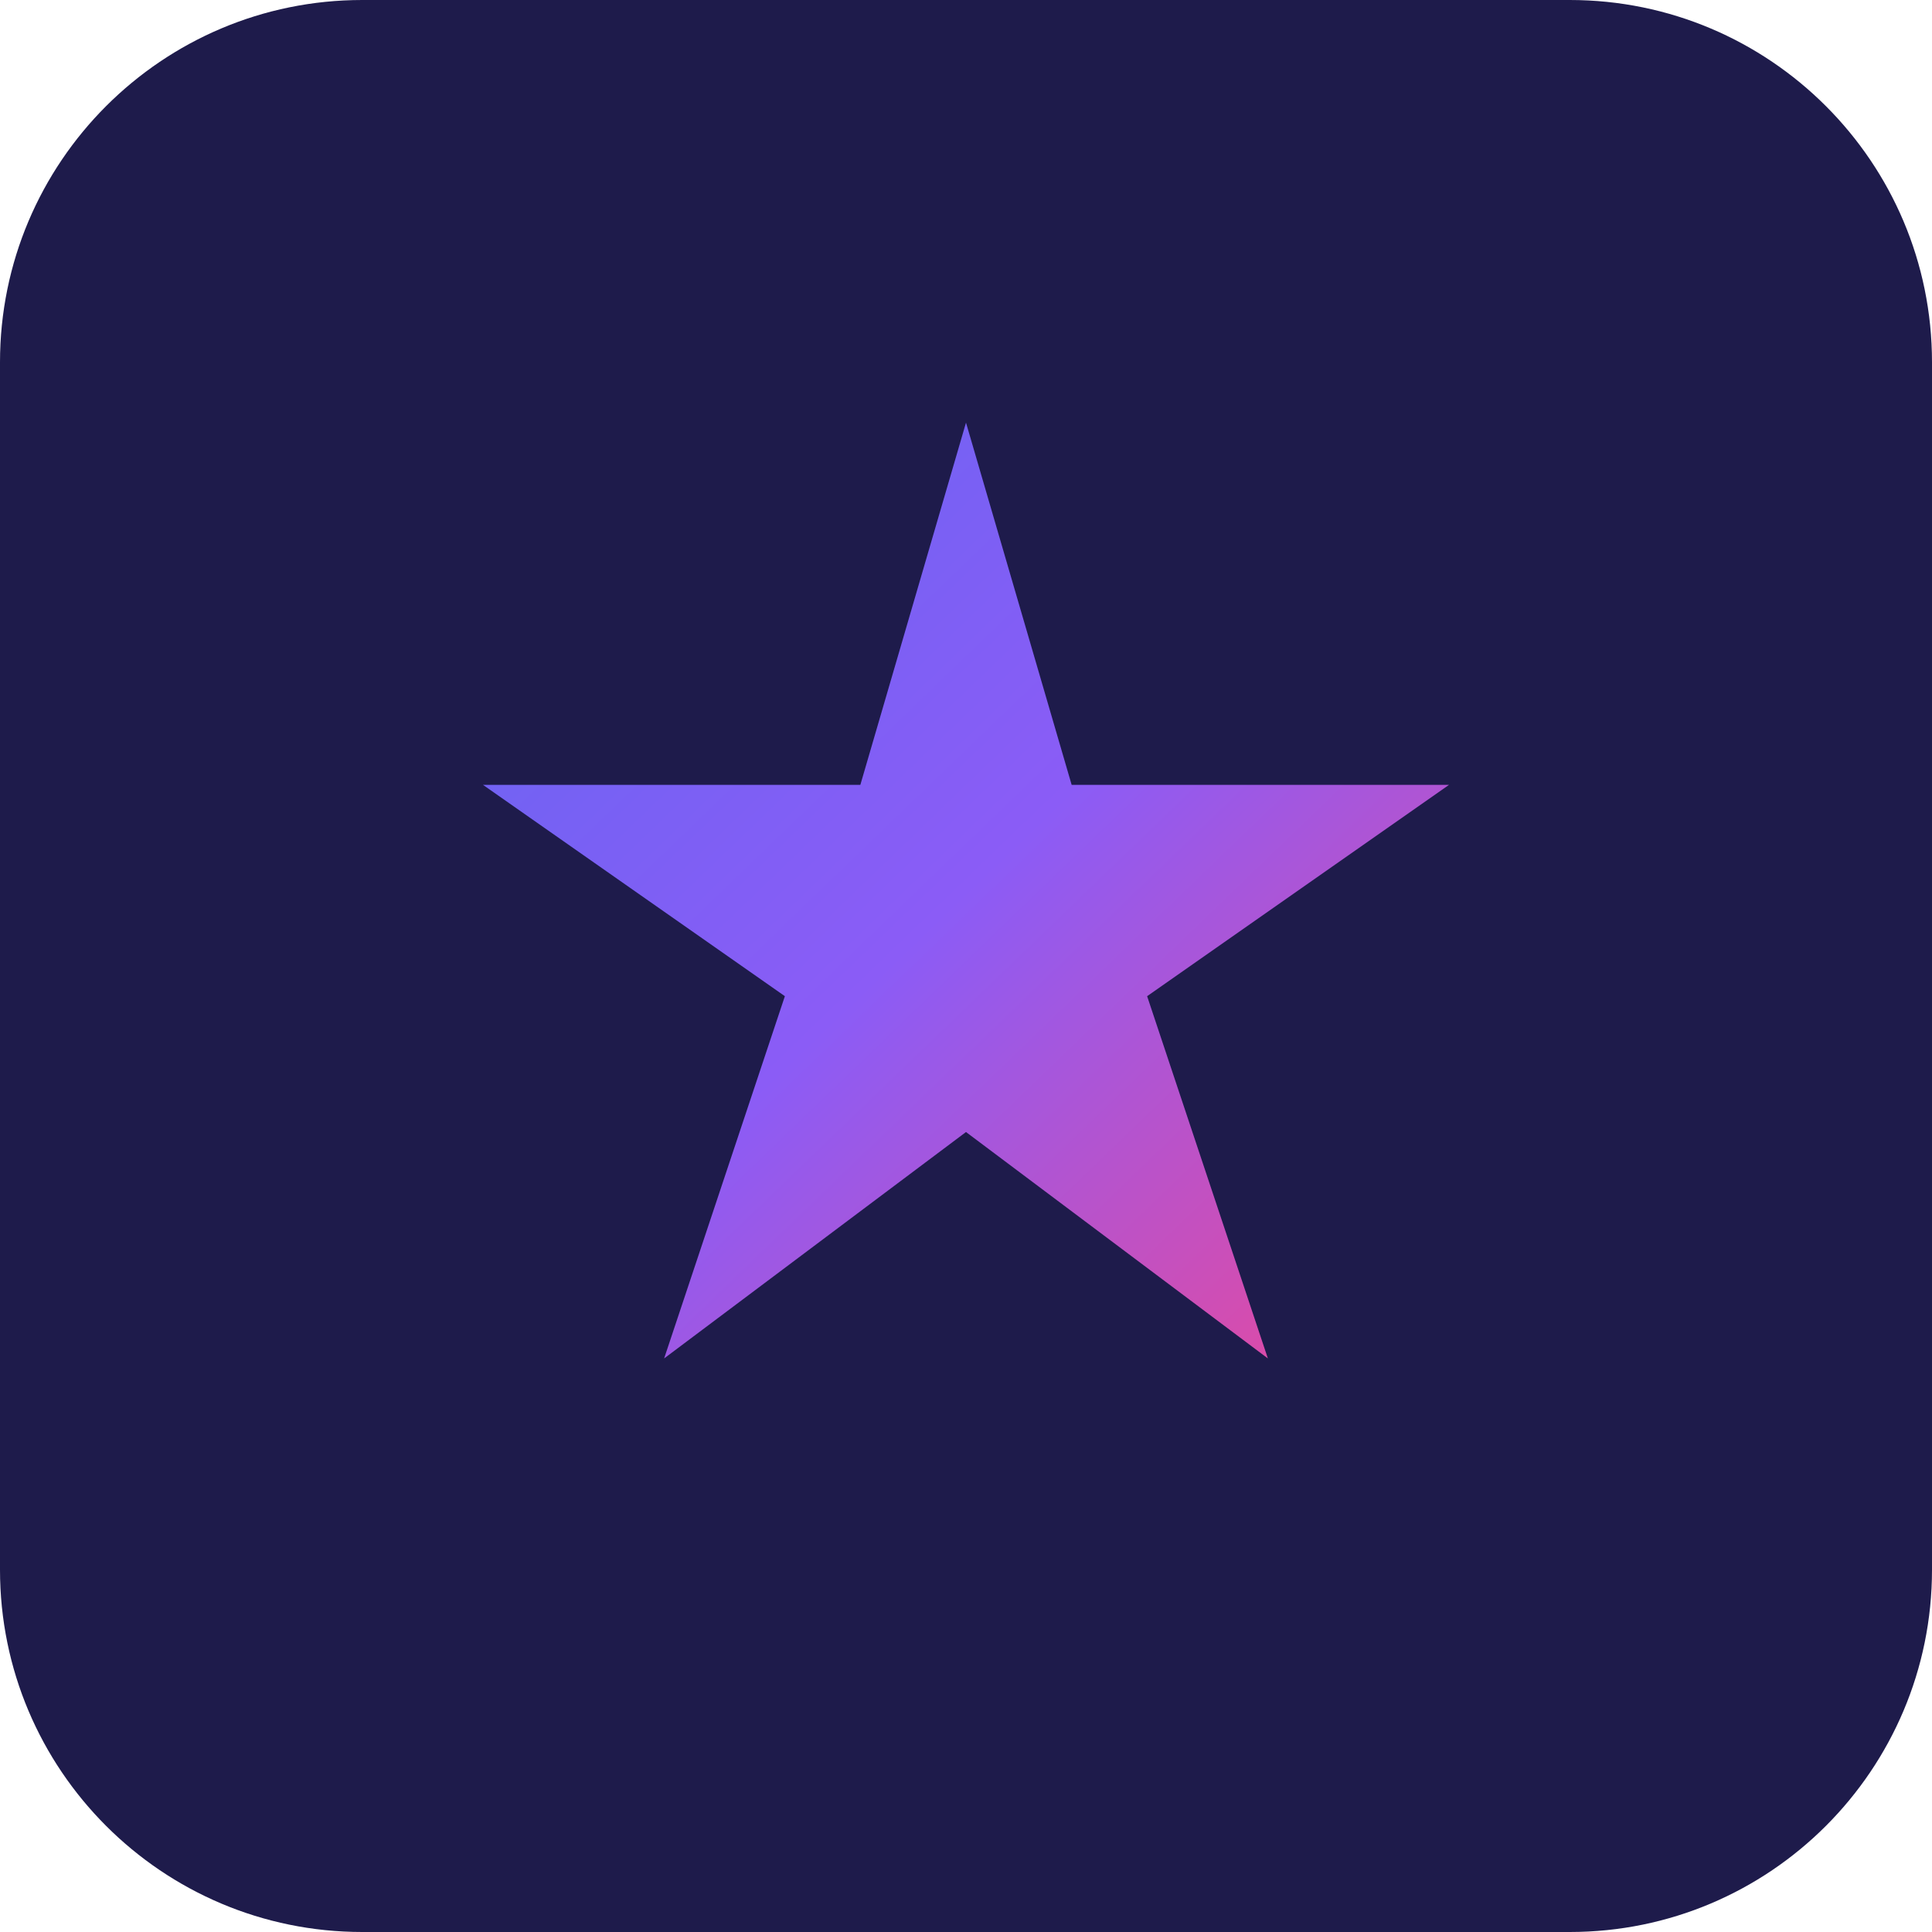
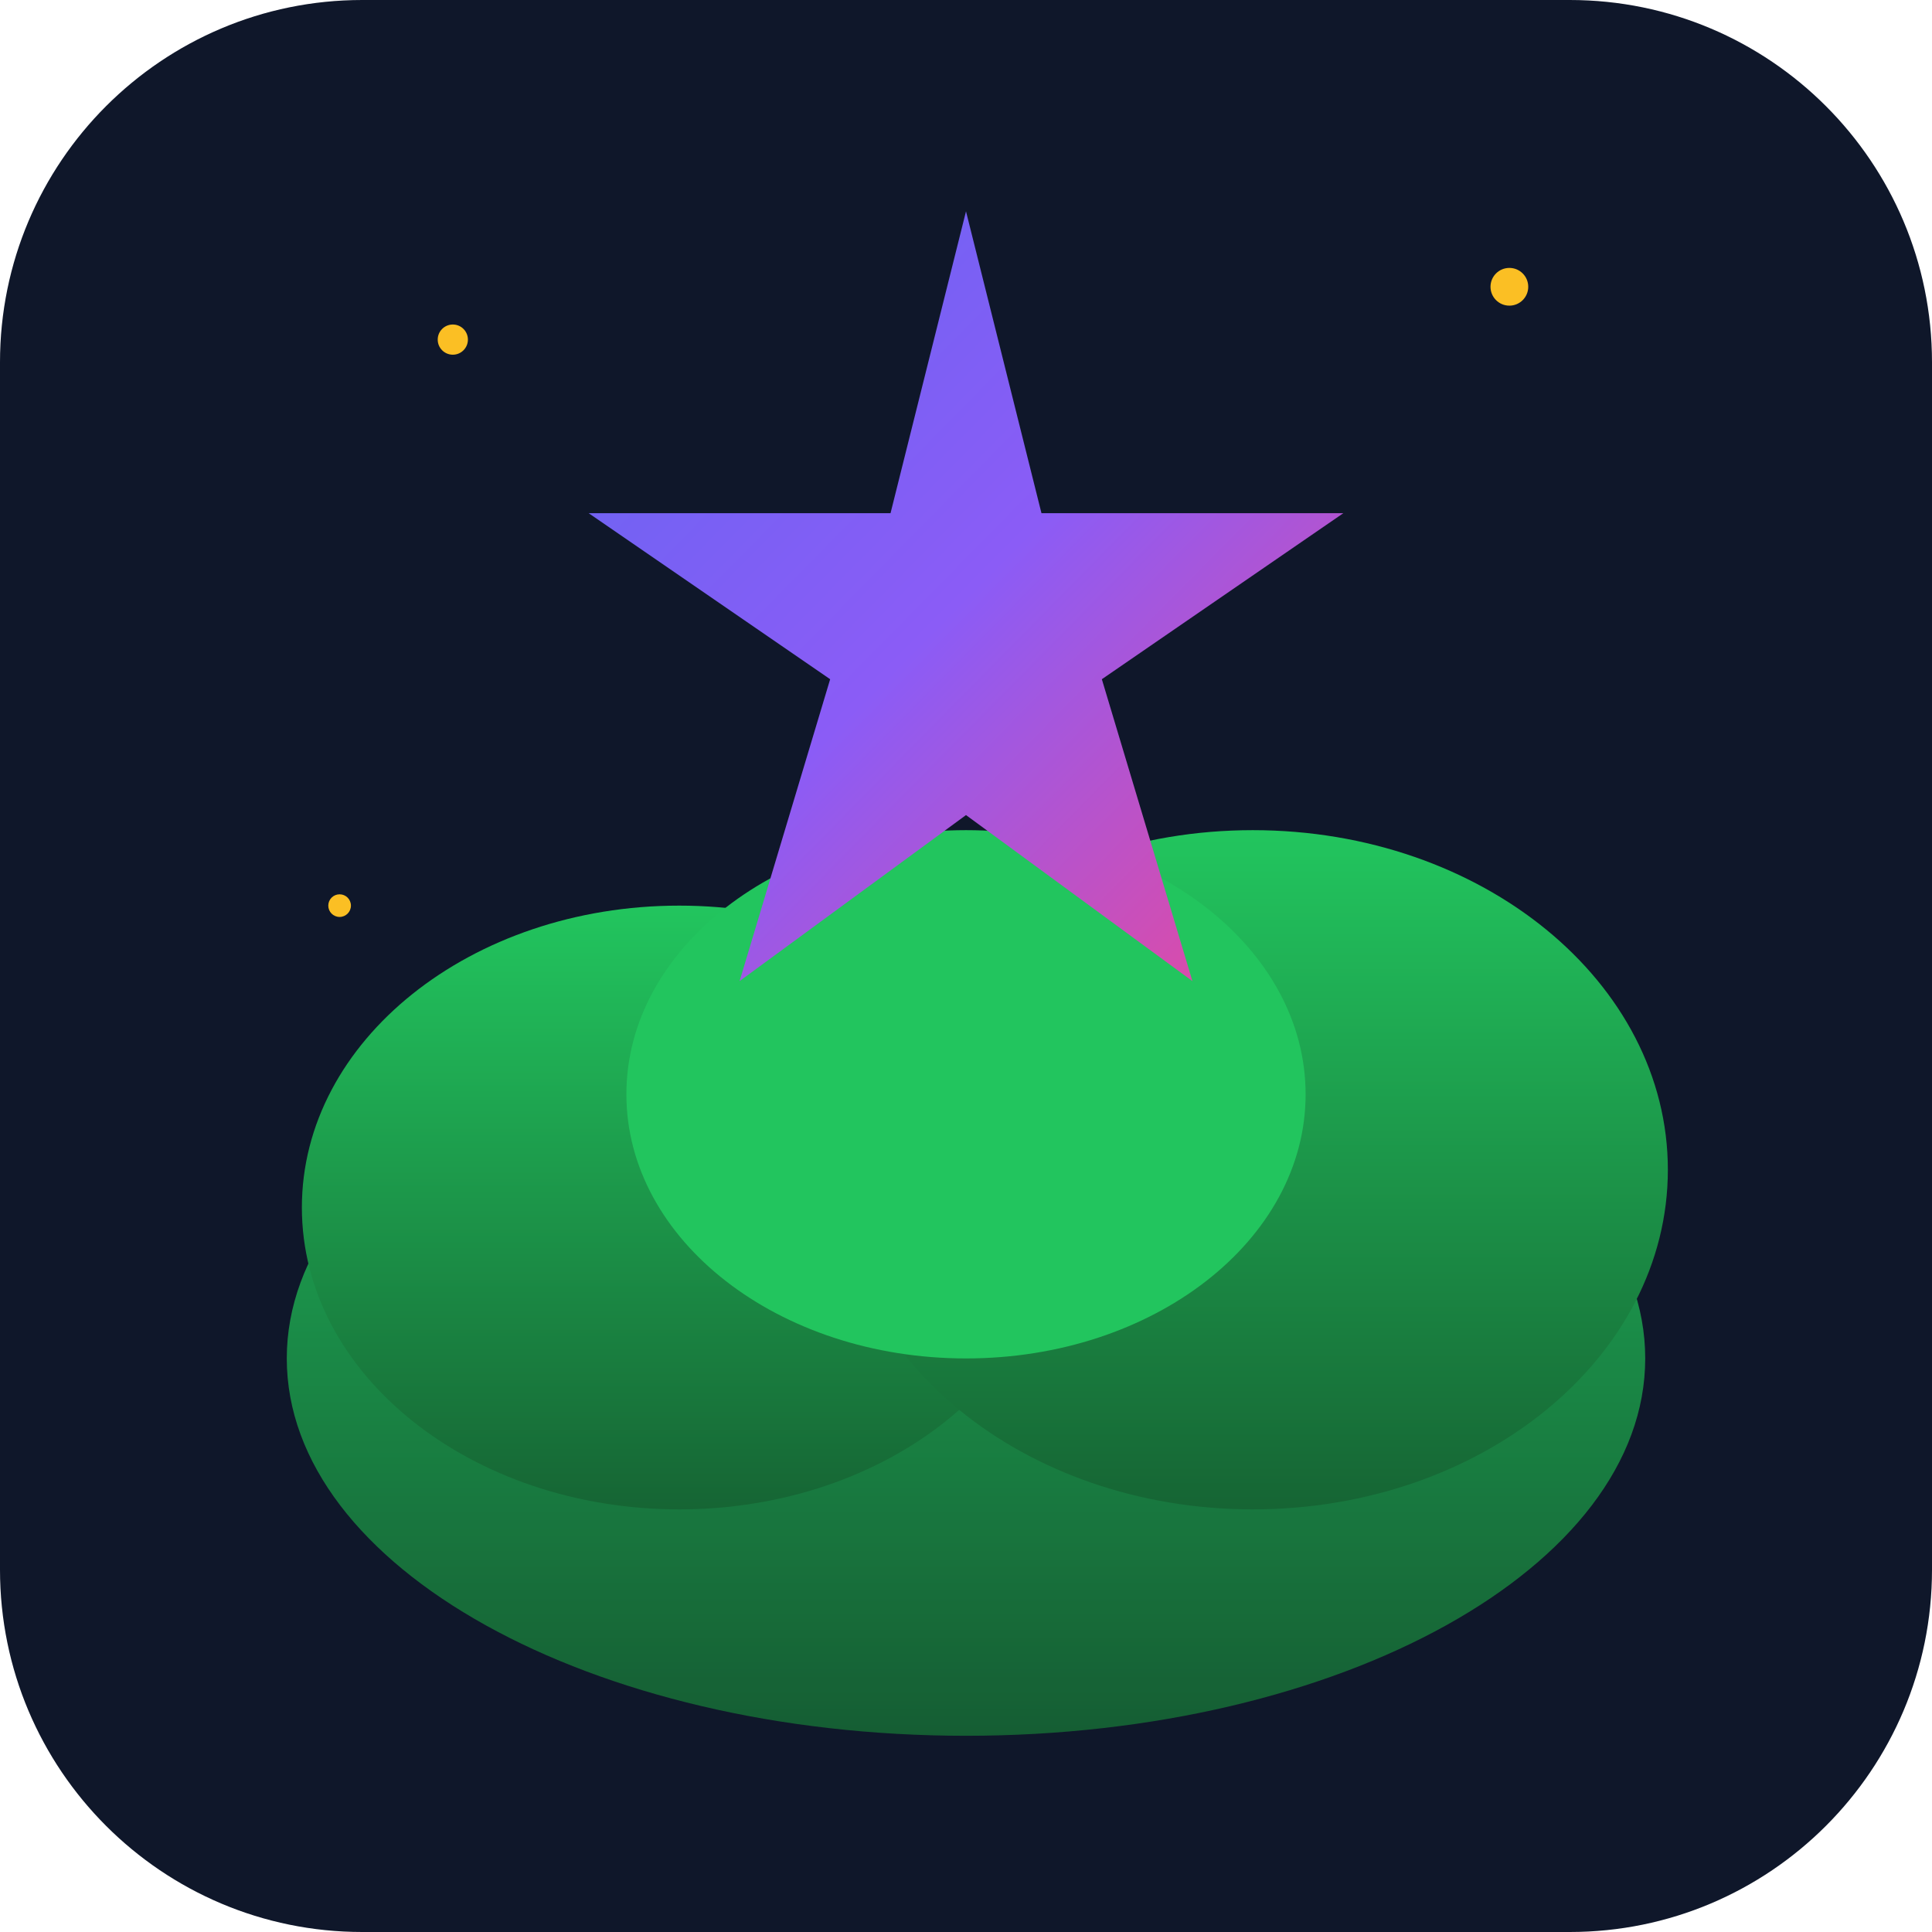
<svg xmlns="http://www.w3.org/2000/svg" viewBox="0 0 256 256" width="256" height="256">
  <defs>
    <linearGradient id="g" x1="0%" y1="0%" x2="100%" y2="100%">
      <stop offset="0%" stop-color="#6366F1" />
      <stop offset="50%" stop-color="#8B5CF6" />
      <stop offset="100%" stop-color="#EC4899" />
    </linearGradient>
+     <linearGradient id="bush" x1="0%" y1="0%" x2="0%" y2="100%">
+       <stop offset="0%" stop-color="#22C55E" />
+       <stop offset="100%" stop-color="#166534" />
+     </linearGradient>
  </defs>
-   <rect width="256" height="256" rx="48" fill="#1E1B4B" />
-   <path d="M128 56 L142 104 L192 104 L152 132 L168 180 L128 150 L88 180 L104 132 L64 104 L114 104 Z" fill="url(#g)" />
+   <rect width="256" height="256" rx="48" fill="#0F172A" />
+   <ellipse cx="128" cy="180" rx="90" ry="50" fill="url(#bush)" opacity="0.9" />
+   <ellipse cx="90" cy="160" rx="50" ry="40" fill="url(#bush)" />
+   <ellipse cx="166" cy="155" rx="55" ry="45" fill="url(#bush)" />
+   <ellipse cx="128" cy="145" rx="45" ry="35" fill="#22C55E" />
+   <path d="M128 28 L138 68 L178 68 L146 90 L158 130 L128 108 L98 130 L110 90 L78 68 L118 68 Z" fill="url(#g)" />
+   <circle cx="60" cy="45" r="2" fill="#FBBF24" />
+   <circle cx="200" cy="38" r="2.5" fill="#FBBF24" />
+   <circle cx="45" cy="120" r="1.5" fill="#FBBF24" />
</svg>
